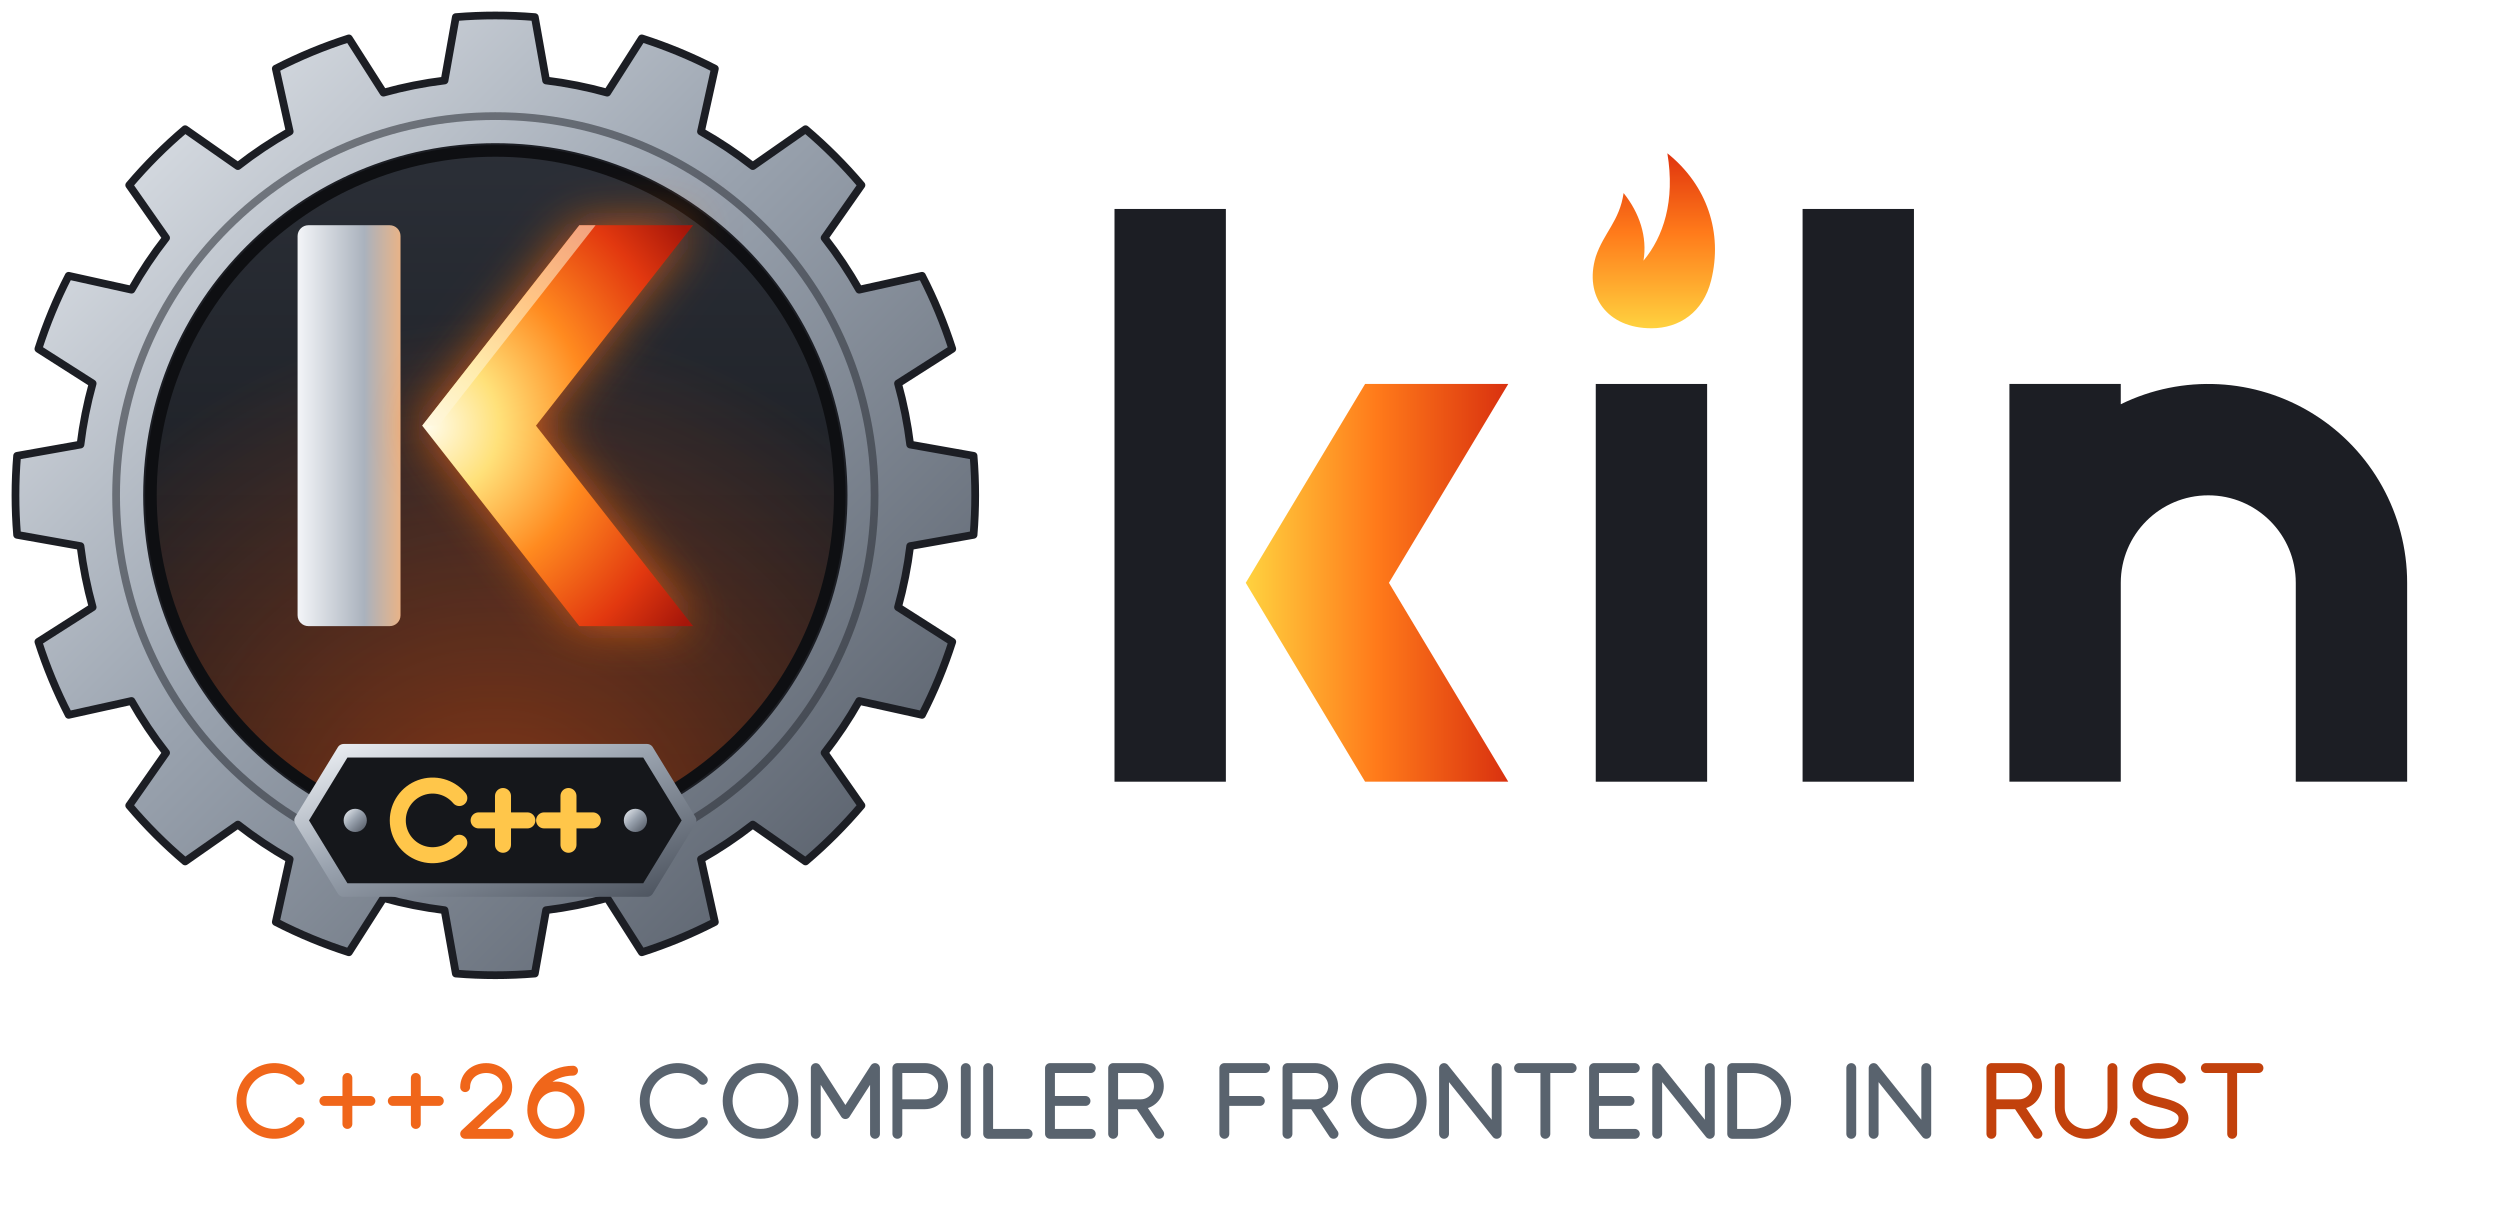
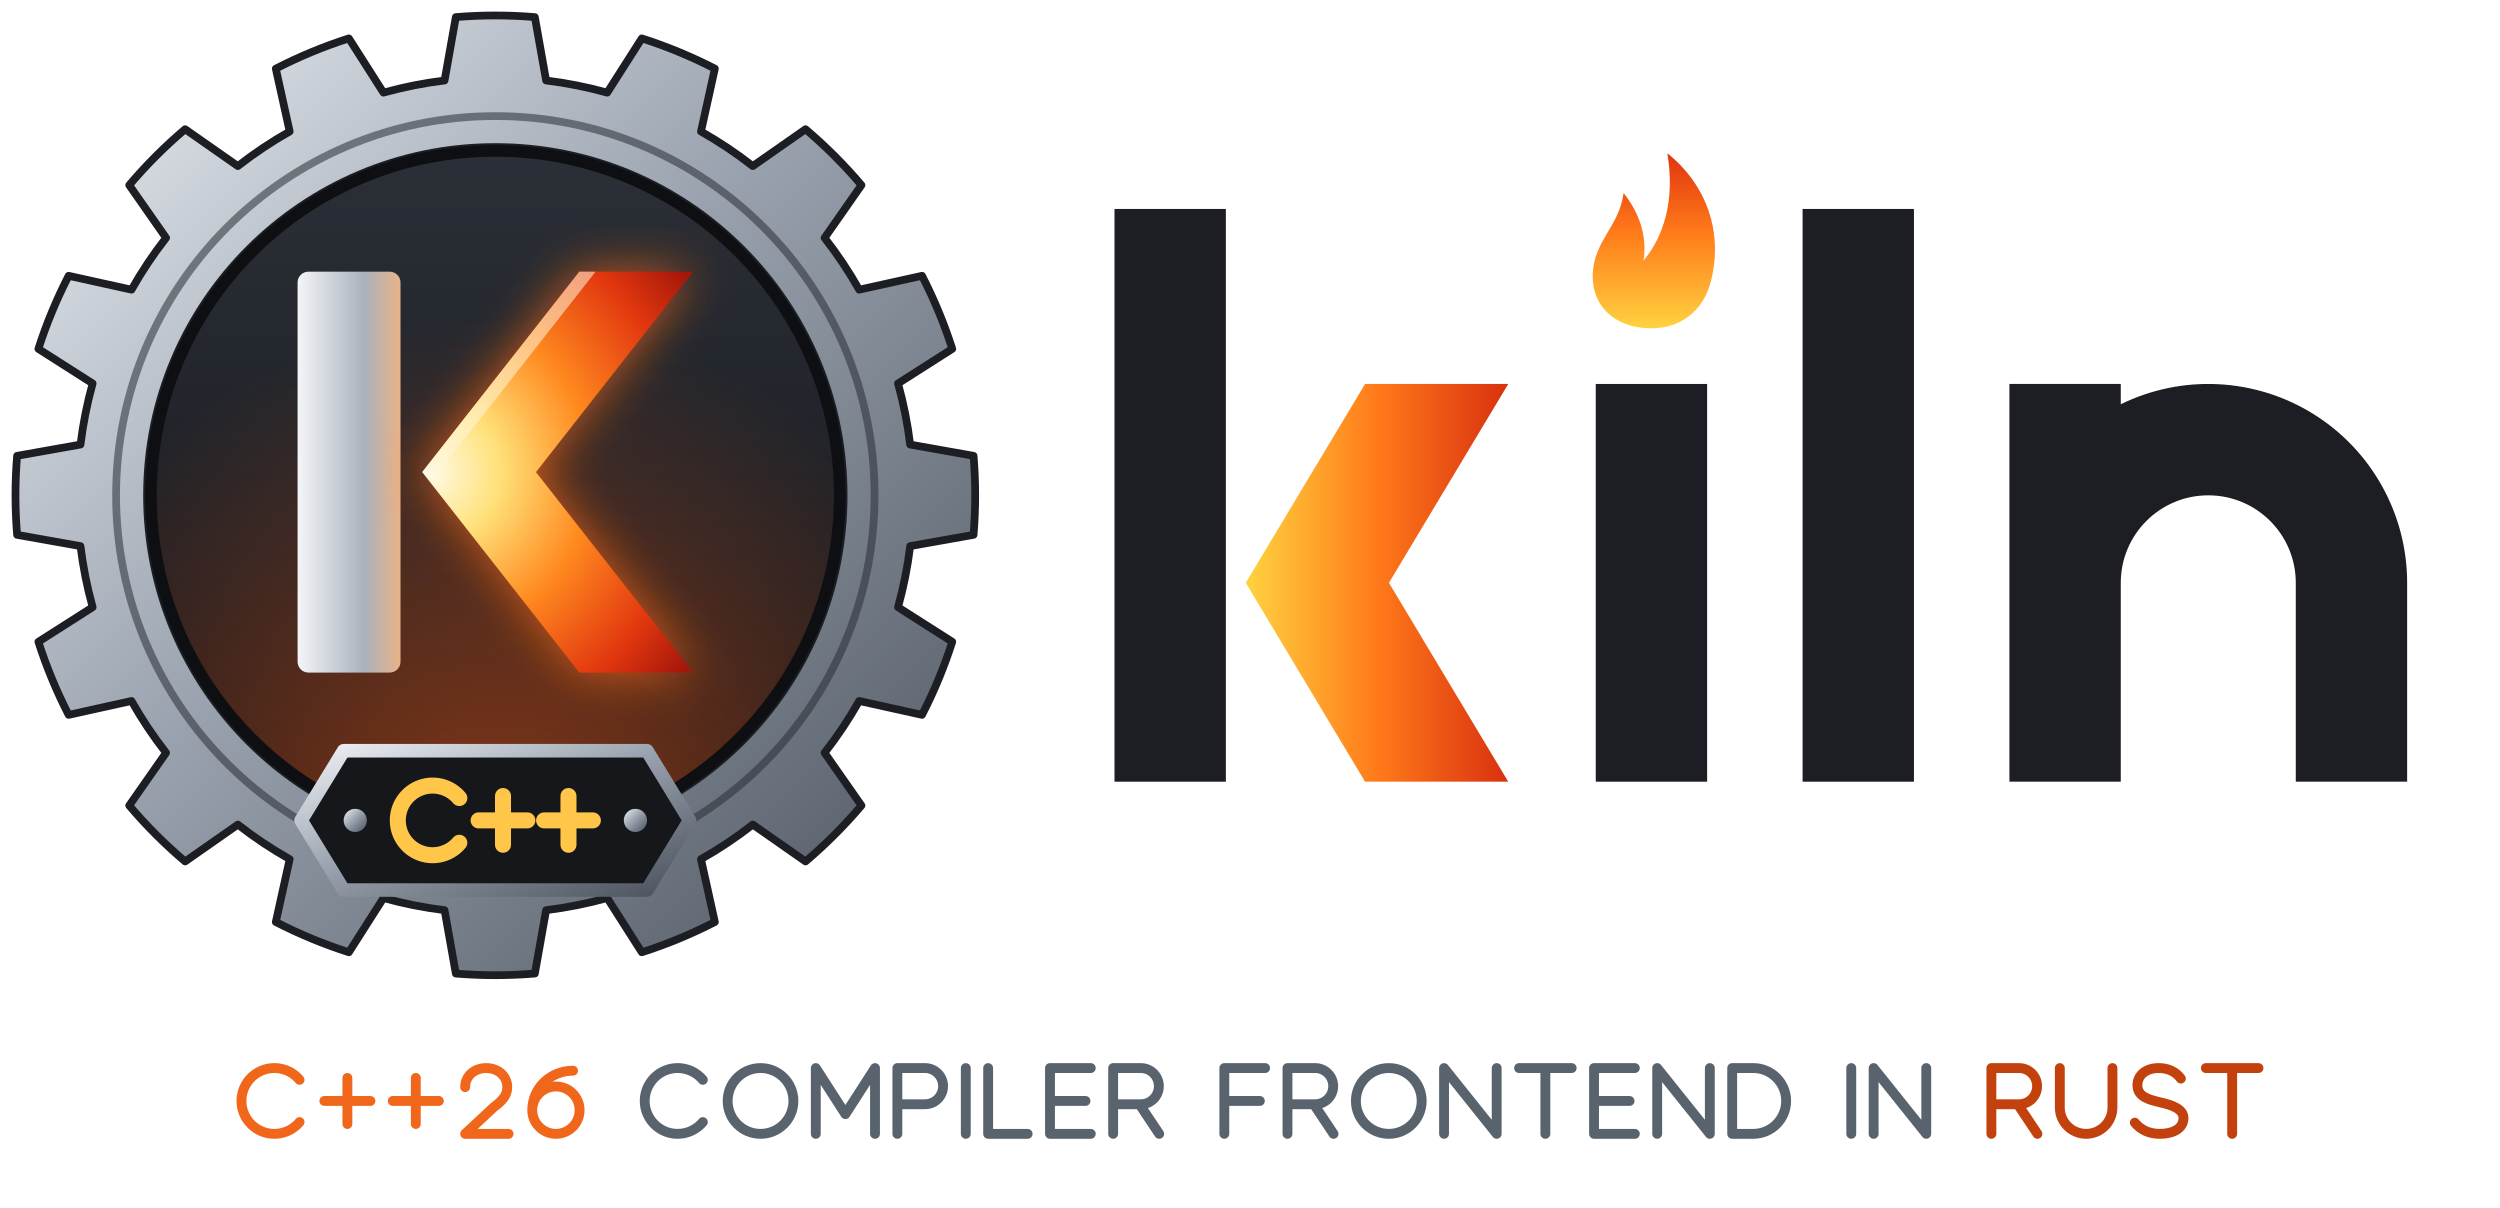
<svg xmlns="http://www.w3.org/2000/svg" viewBox="0 0 646.03 312" width="646.03" height="312" role="img" aria-label="kiln">
  <defs>
    <linearGradient id="kb3-tile" x1="0" y1="0" x2="0" y2="1">
      <stop offset="0" stop-color="#2b2f37" />
      <stop offset="1" stop-color="#121418" />
    </linearGradient>
    <radialGradient id="kb3-ember" cx="128" cy="250" r="170" gradientUnits="userSpaceOnUse">
      <stop offset="0" stop-color="#ff5a12" stop-opacity=".45" />
      <stop offset="1" stop-color="#ff5a12" stop-opacity="0" />
    </radialGradient>
    <linearGradient id="kb3-stem" x1="0" y1="0" x2="1" y2="0">
      <stop offset="0" stop-color="#f3f5f8" />
      <stop offset=".65" stop-color="#aab2bd" />
      <stop offset="1" stop-color="#e8b388" />
    </linearGradient>
    <radialGradient id="kb3-hot" cx="104" cy="128" r="120" gradientUnits="userSpaceOnUse">
      <stop offset="0" stop-color="#fffbe9" />
      <stop offset=".22" stop-color="#ffe17a" />
      <stop offset=".5" stop-color="#ff8a1f" />
      <stop offset=".8" stop-color="#e2380f" />
      <stop offset="1" stop-color="#a5160a" />
    </radialGradient>
    <linearGradient id="kb3-steel" x1="0" y1="0" x2="1" y2="1">
      <stop offset="0" stop-color="#eef1f5" />
      <stop offset=".45" stop-color="#9aa3af" />
      <stop offset="1" stop-color="#4b525d" />
    </linearGradient>
    <linearGradient id="kb3-amber" x1="0" y1="0" x2="0" y2="1">
      <stop offset="0" stop-color="#fff1b8" />
      <stop offset="1" stop-color="#ffab2e" />
    </linearGradient>
    <filter id="kb3-blur" x="-30%" y="-30%" width="160%" height="160%">
      <feGaussianBlur stdDeviation="9" />
    </filter>
    <radialGradient id="kb3-hub" cx="128" cy="222" r="140" gradientUnits="userSpaceOnUse">
      <stop offset="0" stop-color="#ff5a12" stop-opacity=".5" />
      <stop offset="1" stop-color="#ff5a12" stop-opacity="0" />
    </radialGradient>
    <linearGradient id="kb3-tittle" x1="0" y1="1" x2="0" y2="0">
      <stop offset="0" stop-color="#ffd23f" />
      <stop offset=".55" stop-color="#ff7a1a" />
      <stop offset="1" stop-color="#e0340e" />
    </linearGradient>
    <linearGradient id="kb3-chev" x1="0" y1="0" x2="1" y2="0">
      <stop offset="0" stop-color="#ffd23f" />
      <stop offset=".5" stop-color="#ff7a1a" />
      <stop offset="1" stop-color="#d9310f" />
    </linearGradient>
  </defs>
  <g transform="translate(0,0)">
    <g id="kb3-mark">
      <path d="M114.88,20.8L117.79,4.42A124,124 0 0 1 138.21,4.42L141.12,20.8A108,108 0 0 1 156.91,23.94L165.85,9.92A124,124 0 0 1 184.73,17.74L181.14,33.98A108,108 0 0 1 194.53,42.92L208.16,33.39A124,124 0 0 1 222.61,47.84L213.08,61.47A108,108 0 0 1 222.02,74.86L238.26,71.27A124,124 0 0 1 246.08,90.15L232.06,99.09A108,108 0 0 1 235.2,114.88L251.58,117.79A124,124 0 0 1 251.58,138.21L235.2,141.12A108,108 0 0 1 232.06,156.91L246.08,165.85A124,124 0 0 1 238.26,184.73L222.02,181.14A108,108 0 0 1 213.08,194.53L222.61,208.16A124,124 0 0 1 208.16,222.61L194.53,213.08A108,108 0 0 1 181.14,222.02L184.73,238.26A124,124 0 0 1 165.85,246.08L156.91,232.06A108,108 0 0 1 141.12,235.2L138.21,251.58A124,124 0 0 1 117.79,251.58L114.88,235.2A108,108 0 0 1 99.09,232.06L90.15,246.08A124,124 0 0 1 71.27,238.26L74.86,222.02A108,108 0 0 1 61.47,213.08L47.84,222.61A124,124 0 0 1 33.39,208.16L42.92,194.53A108,108 0 0 1 33.98,181.14L17.74,184.73A124,124 0 0 1 9.92,165.85L23.94,156.91A108,108 0 0 1 20.8,141.12L4.42,138.21A124,124 0 0 1 4.42,117.79L20.8,114.88A108,108 0 0 1 23.94,99.09L9.92,90.15A124,124 0 0 1 17.74,71.27L33.98,74.86A108,108 0 0 1 42.92,61.47L33.39,47.84A124,124 0 0 1 47.84,33.39L61.47,42.92A108,108 0 0 1 74.86,33.98L71.27,17.74A124,124 0 0 1 90.15,9.92L99.09,23.94A108,108 0 0 1 114.88,20.8ZM218,128A90,90 0 1 0 38,128A90,90 0 1 0 218,128Z" fill="url(#kb3-steel)" fill-rule="evenodd" stroke="#1c1e24" stroke-width="2" stroke-linejoin="round" />
      <circle cx="128" cy="128" r="90" fill="url(#kb3-tile)" />
      <circle cx="128" cy="128" r="90" fill="url(#kb3-hub)" />
      <circle cx="128" cy="128" r="98" fill="none" stroke="#2a2e35" stroke-opacity=".55" stroke-width="2" />
      <circle cx="128" cy="128" r="89" fill="none" stroke="#0e0f12" stroke-width="3" />
-       <g id="kb3-K" transform="translate(128,110) scale(0.7) translate(-129,-128)">
+       <g id="kb3-K" transform="translate(128,122) scale(0.7) translate(-129,-128)">
        <rect x="56" y="54" width="38" height="148" rx="4" fill="url(#kb3-stem)" />
        <path d="M102,128L160,54H202L144,128L202,202H160Z" fill="#ff6a14" opacity=".75" filter="url(#kb3-blur)" />
        <path d="M102,128L160,54H202L144,128L202,202H160Z" fill="url(#kb3-hot)" />
        <path d="M102,128L160,54H166L108,128Z" fill="#fff6d8" opacity=".55" />
      </g>
      <path d="M88.8,194H167.2L178.2,212L167.2,230H88.8L77.8,212Z" fill="#15171b" stroke="url(#kb3-steel)" stroke-width="3.5" stroke-linejoin="round" />
      <circle cx="91.8" cy="212" r="3" fill="url(#kb3-steel)" />
      <circle cx="164.2" cy="212" r="3" fill="url(#kb3-steel)" />
      <g transform="translate(102.8,203) scale(1.8)">
        <g fill="none" stroke-width="2.3" stroke-linecap="round" stroke-linejoin="round">
          <g stroke="#ffc64a">
            <path transform="translate(0,0)" d="M8.83,1.79A5,5 0 1 0 8.83,8.21" />
            <path transform="translate(11.6,0)" d="M0,5H7M3.5,1.5V8.5" />
            <path transform="translate(21,0)" d="M0,5H7M3.5,1.5V8.5" />
          </g>
        </g>
      </g>
    </g>
    <g id="kb3-wordmark" transform="translate(288,202) scale(1.0278)">
      <g id="kb3-k">
        <path d="M0,-144H28V0H0Z" fill="#1c1e24" />
        <path d="M33,-50L63,-100H99L69,-50L99,0H63Z" fill="url(#kb3-chev)" />
      </g>
      <g id="kb3-i" transform="translate(121,0)">
        <path d="M0,-100H28V0H0Z" fill="#1c1e24" />
        <path d="M14,-114C3,-114 -3,-122 0,-132C2,-138 6,-141 7,-148C11,-143 13,-137 12,-131C17,-137 20,-146 18,-158C28,-150 32,-138 29,-126C27,-118 21,-114 14,-114Z" fill="url(#kb3-tittle)" />
      </g>
      <path id="kb3-l" transform="translate(173,0)" d="M0,-144H28V0H0Z" fill="#1c1e24" />
      <path id="kb3-n" transform="translate(225,0)" d="M0,0V-100H28V0ZM28,-50A22,22 0 0 1 72,-50V0H100V-50A50,50 0 0 0 28,-94.9Z" fill="#1c1e24" />
    </g>
  </g>
  <g id="kb3-tagline" transform="translate(62.4,276) scale(1.7)">
    <g fill="none" stroke-width="1.5" stroke-linecap="round" stroke-linejoin="round">
      <g stroke="#f0661a">
        <path transform="translate(0,0)" d="M8.83,1.79A5,5 0 1 0 8.83,8.21" />
        <path transform="translate(12.6,0)" d="M0,5H7M3.5,1.5V8.5" />
        <path transform="translate(23,0)" d="M0,5H7M3.5,1.5V8.5" />
        <path transform="translate(33.4,0)" d="M0.6,2.9C0.6,1.2 2,0 3.8,0C5.6,0 7,1.2 7,2.9C7,4.2 6.2,5 5,5.9L0.6,10H7.2" />
        <path transform="translate(44,0)" d="M6.4,0.4C3,0.4 0.2,3 0.2,6.4M7.4,6.4A3.6,3.6 0 1 0 0.2,6.4A3.6,3.6 0 1 0 7.4,6.4" />
      </g>
      <g stroke="#59636e">
        <path transform="translate(61.3,0)" d="M8.83,1.79A5,5 0 1 0 8.83,8.21" />
        <path transform="translate(73.9,0)" d="M10,5A5,5 0 1 0 0,5A5,5 0 1 0 10,5" />
        <path transform="translate(87.3,0)" d="M0,10V0L4.5,7L9,0V10" />
        <path transform="translate(99.7,0)" d="M0,10V0H4.2A2.75,2.75 0 0 1 4.2,5.5H0" />
        <path transform="translate(110.1,0)" d="M0,0V10" />
        <path transform="translate(113.5,0)" d="M0,0V10H6" />
        <path transform="translate(122.9,0)" d="M6.2,0H0V10H6.2M0,5H5.4" />
        <path transform="translate(132.5,0)" d="M0,10V0H4.2A2.75,2.75 0 0 1 4.2,5.5H0M4,5.5L7,10" />
        <path transform="translate(149.4,0)" d="M6.2,0H0V10M0,5H5.4" />
        <path transform="translate(159,0)" d="M0,10V0H4.2A2.75,2.75 0 0 1 4.2,5.5H0M4,5.5L7,10" />
        <path transform="translate(169.4,0)" d="M10,5A5,5 0 1 0 0,5A5,5 0 1 0 10,5" />
        <path transform="translate(182.8,0)" d="M0,10V0L8,10V0" />
        <path transform="translate(194.2,0)" d="M0,0H8M4,0V10" />
        <path transform="translate(205.6,0)" d="M6.2,0H0V10H6.2M0,5H5.4" />
        <path transform="translate(215.2,0)" d="M0,10V0L8,10V0" />
        <path transform="translate(226.6,0)" d="M0,0V10H3.2A5,5 0 0 0 3.2,0Z" />
        <path transform="translate(244.7,0)" d="M0,0V10" />
        <path transform="translate(248.1,0)" d="M0,10V0L8,10V0" />
      </g>
      <g stroke="#c2410c">
        <path transform="translate(266,0)" d="M0,10V0H4.2A2.75,2.75 0 0 1 4.2,5.5H0M4,5.5L7,10" />
        <path transform="translate(276.4,0)" d="M0,0V6A4,4 0 0 0 8,6V0" />
        <path transform="translate(287.8,0)" d="M7,1.6C6.2,0.5 5,0 3.6,0C1.8,0 0.4,1 0.4,2.6C0.4,4.4 2.2,4.8 3.8,5.2C5.6,5.6 7.4,6.2 7.4,7.6C7.4,9.2 5.8,10 3.8,10C2.2,10 0.9,9.4 0,8.3" />
        <path transform="translate(298.6,0)" d="M0,0H8M4,0V10" />
      </g>
    </g>
  </g>
</svg>
